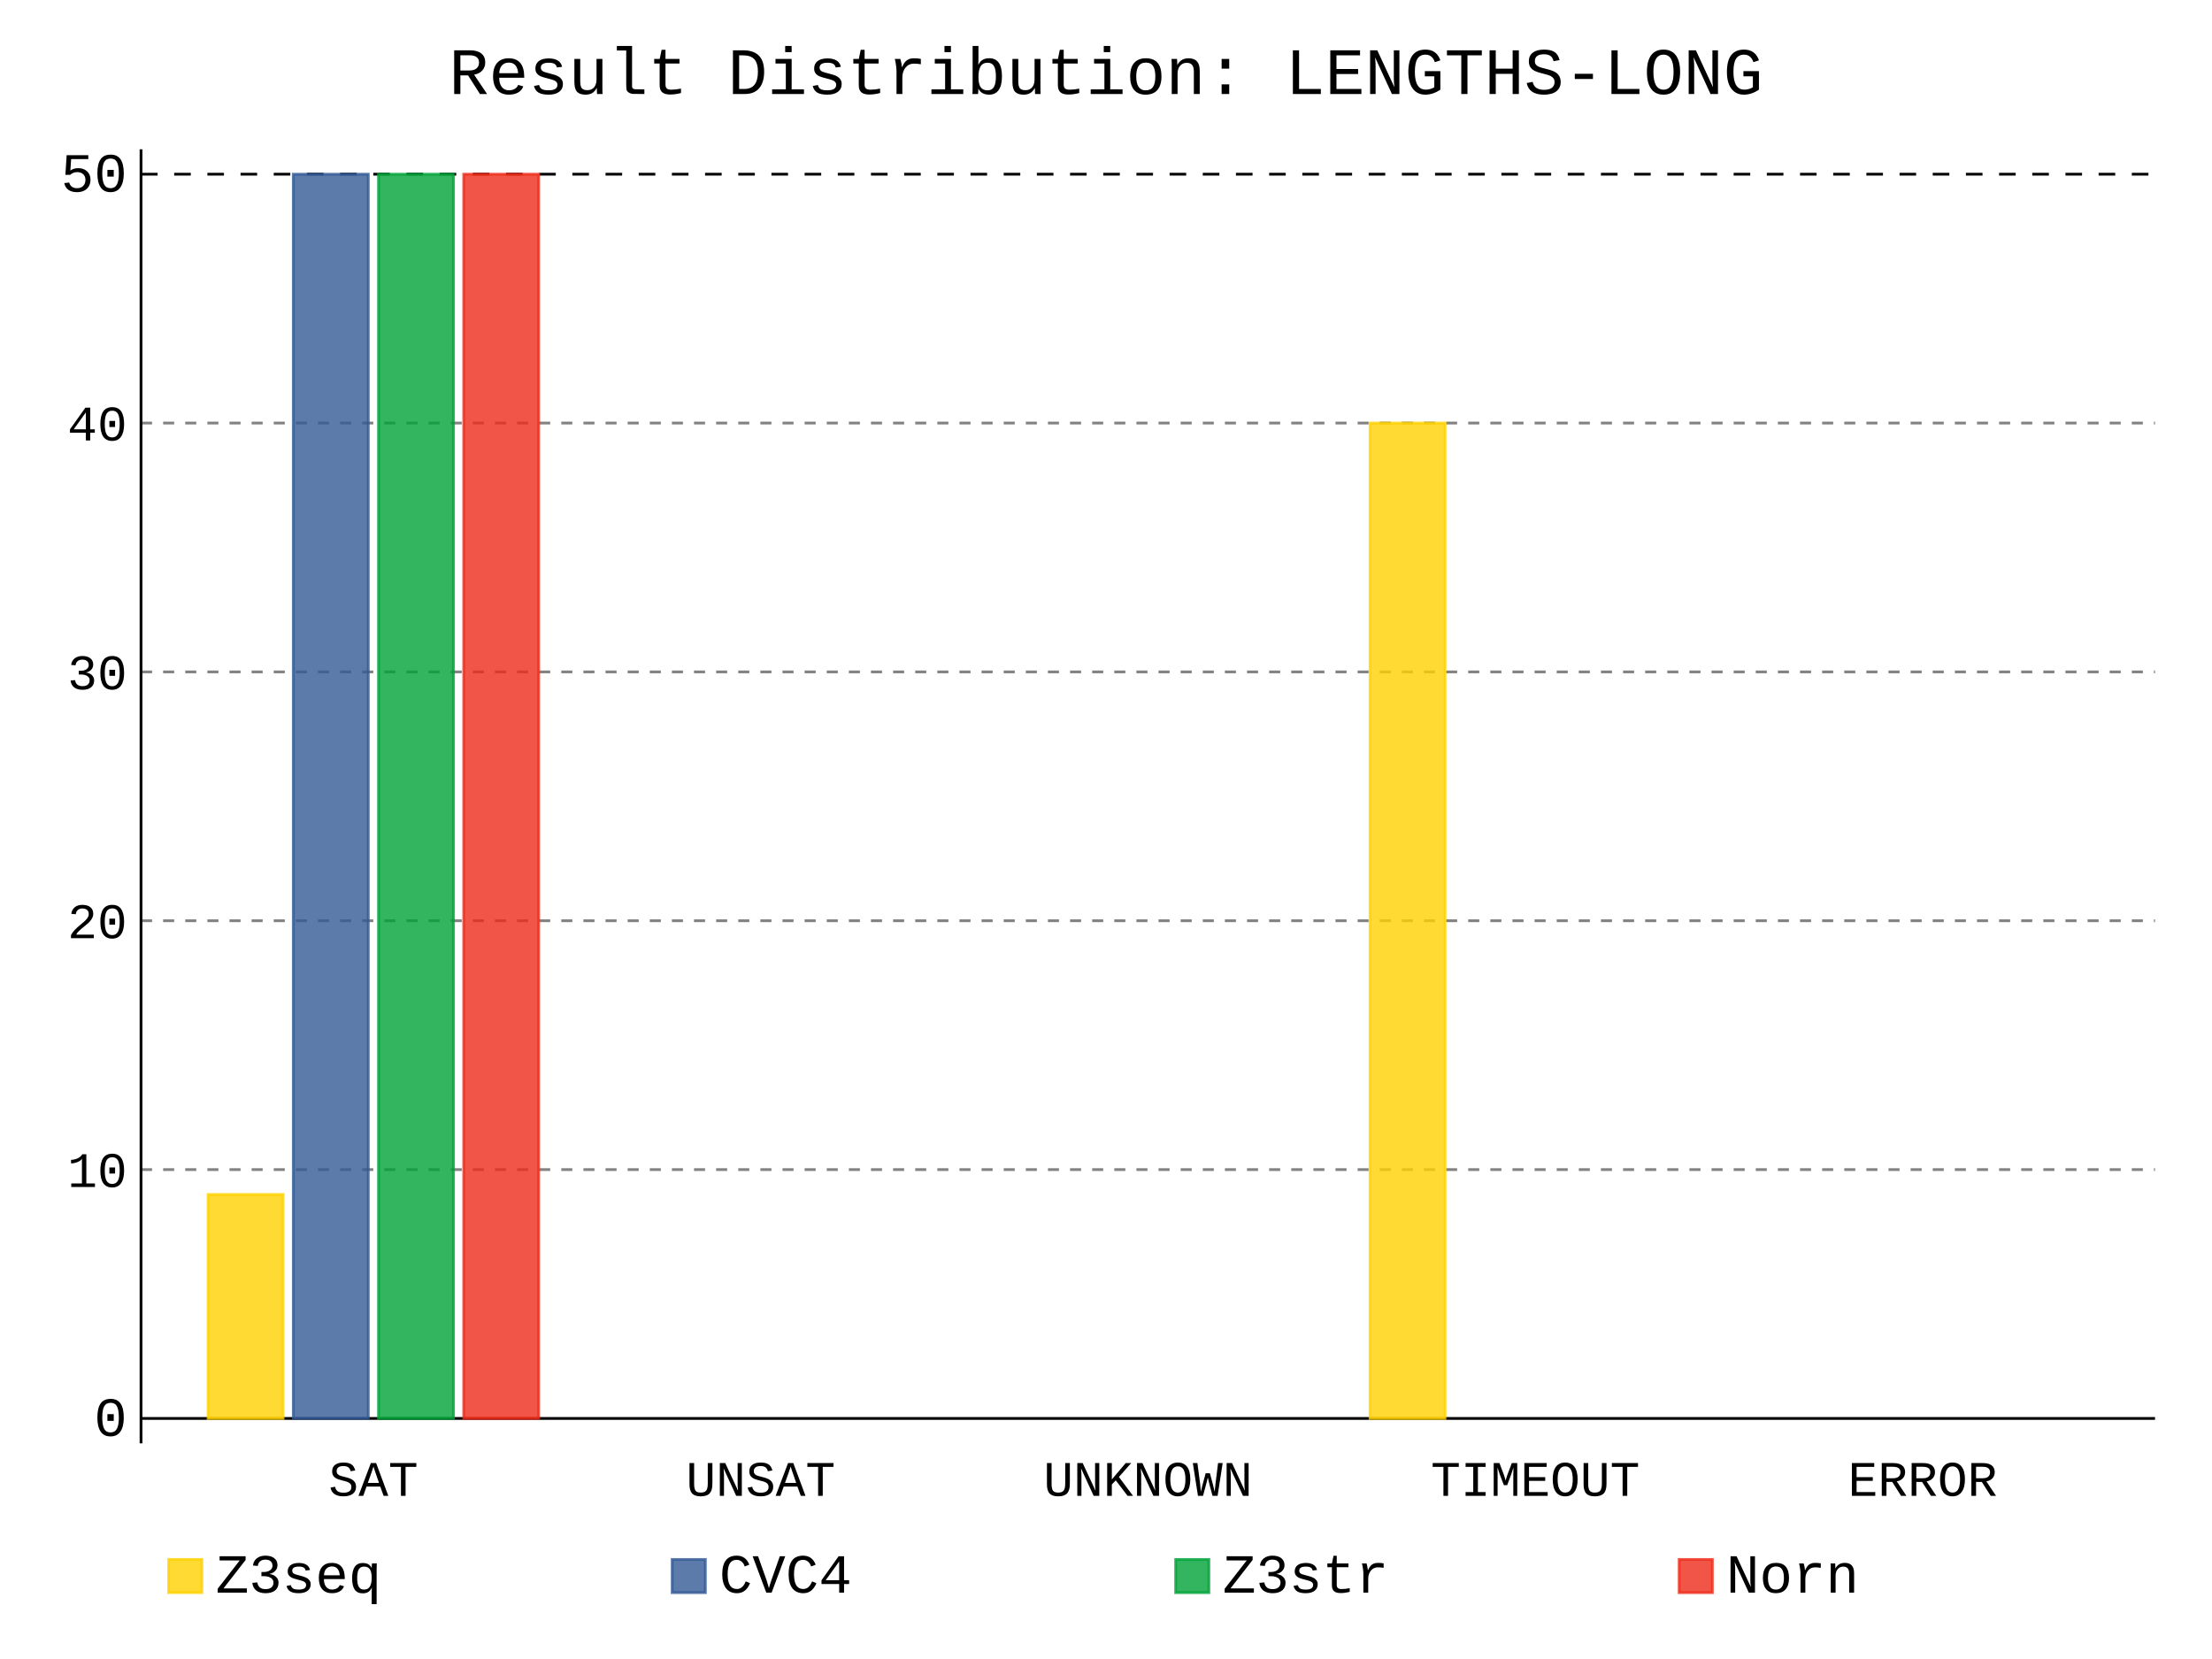
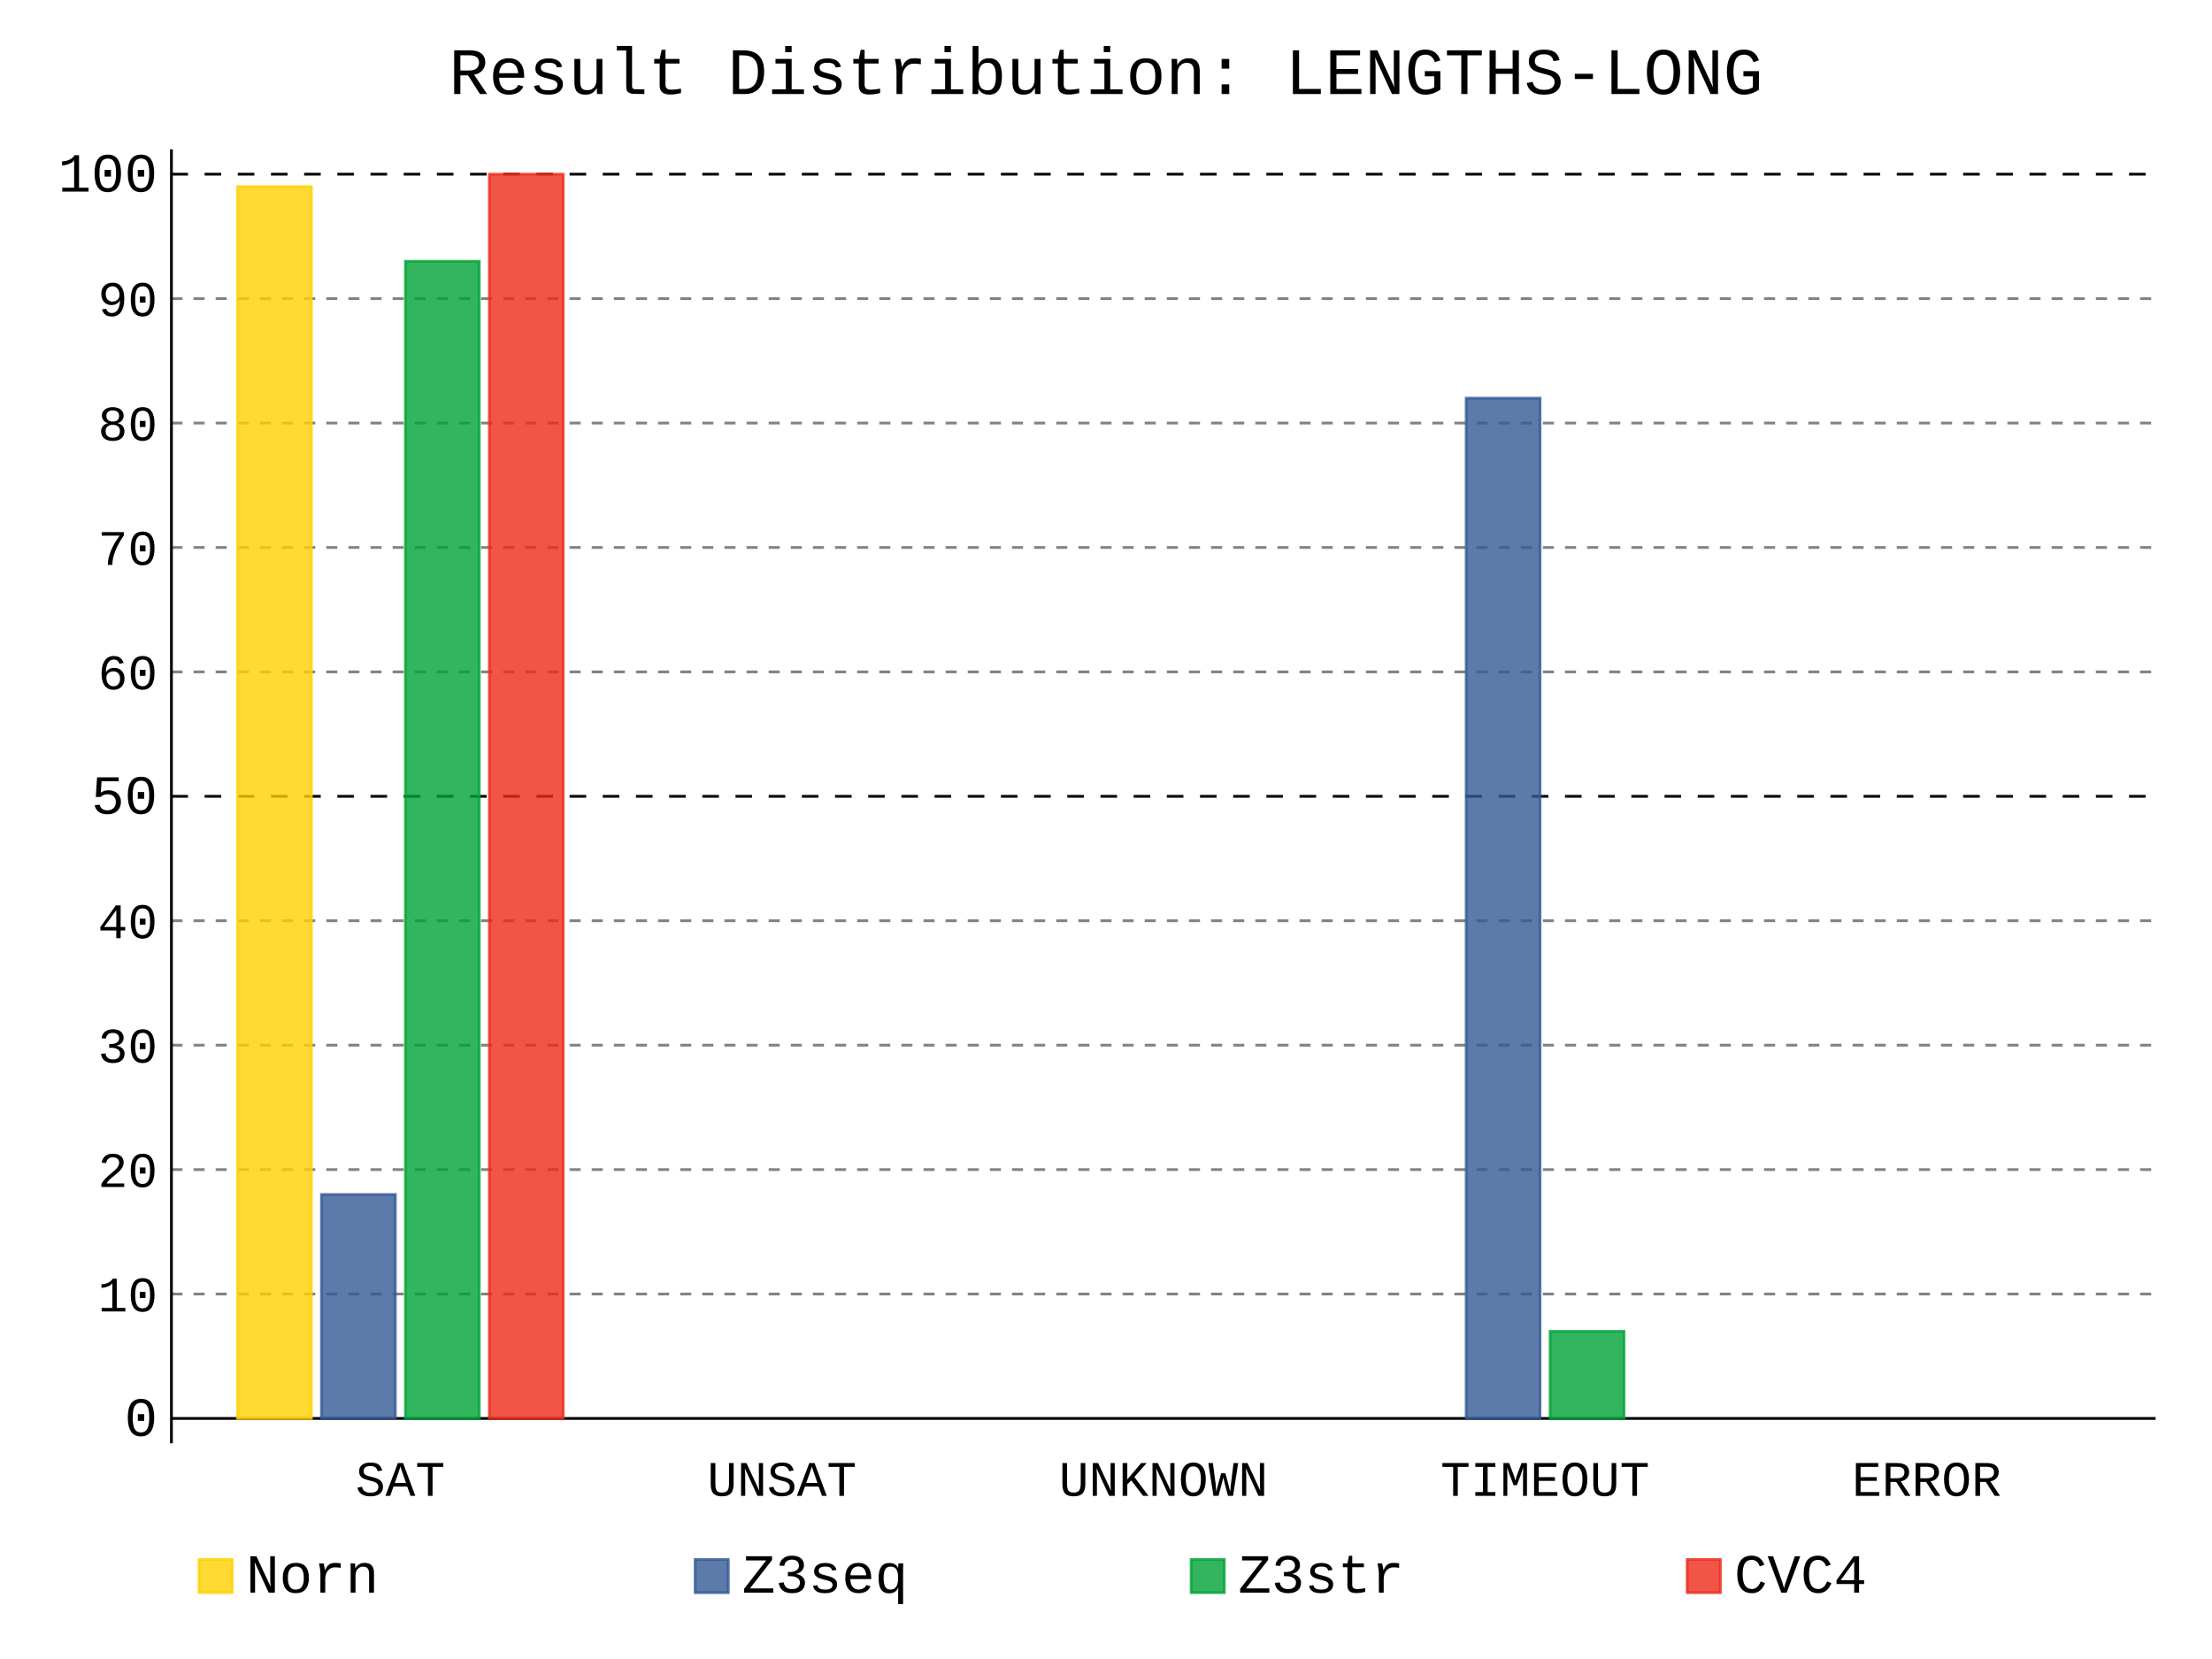
- <svg xmlns="http://www.w3.org/2000/svg" id="chart-2494e3f6-3eea-437c-aa01-e8b29067891b" class="pygal-chart" viewBox="0 0 800 600">
+ <svg xmlns="http://www.w3.org/2000/svg" id="chart-89739cb2-9277-4411-85df-2743c4b42de5" class="pygal-chart" viewBox="0 0 800 600">
  <defs>
-     <style type="text/css">#chart-2494e3f6-3eea-437c-aa01-e8b29067891b{-webkit-user-select:none;-webkit-font-smoothing:antialiased;font-family:Consolas,"Liberation Mono",Menlo,Courier,monospace}#chart-2494e3f6-3eea-437c-aa01-e8b29067891b .title{font-family:Consolas,"Liberation Mono",Menlo,Courier,monospace;font-size:24px}#chart-2494e3f6-3eea-437c-aa01-e8b29067891b .legends .legend text{font-family:Consolas,"Liberation Mono",Menlo,Courier,monospace;font-size:20px}#chart-2494e3f6-3eea-437c-aa01-e8b29067891b .axis text{font-family:Consolas,"Liberation Mono",Menlo,Courier,monospace;font-size:18px}#chart-2494e3f6-3eea-437c-aa01-e8b29067891b .axis text.major{font-family:Consolas,"Liberation Mono",Menlo,Courier,monospace;font-size:20px}#chart-2494e3f6-3eea-437c-aa01-e8b29067891b .text-overlay text.value{font-family:Consolas,"Liberation Mono",Menlo,Courier,monospace;font-size:22px}#chart-2494e3f6-3eea-437c-aa01-e8b29067891b .text-overlay text.label{font-family:Consolas,"Liberation Mono",Menlo,Courier,monospace;font-size:20px}#chart-2494e3f6-3eea-437c-aa01-e8b29067891b .tooltip{font-family:Consolas,"Liberation Mono",Menlo,Courier,monospace;font-size:20px}#chart-2494e3f6-3eea-437c-aa01-e8b29067891b text.no_data{font-family:Consolas,"Liberation Mono",Menlo,Courier,monospace;font-size:64px}
- #chart-2494e3f6-3eea-437c-aa01-e8b29067891b{background-color:#FFFFFF}#chart-2494e3f6-3eea-437c-aa01-e8b29067891b path,#chart-2494e3f6-3eea-437c-aa01-e8b29067891b line,#chart-2494e3f6-3eea-437c-aa01-e8b29067891b rect,#chart-2494e3f6-3eea-437c-aa01-e8b29067891b circle{-webkit-transition:100ms;-moz-transition:100ms;transition:100ms}#chart-2494e3f6-3eea-437c-aa01-e8b29067891b .graph &gt; .background{fill:#FFFFFF}#chart-2494e3f6-3eea-437c-aa01-e8b29067891b .plot &gt; .background{fill:#FFFFFF}#chart-2494e3f6-3eea-437c-aa01-e8b29067891b .graph{fill:#000000}#chart-2494e3f6-3eea-437c-aa01-e8b29067891b text.no_data{fill:#000000}#chart-2494e3f6-3eea-437c-aa01-e8b29067891b .title{fill:#000000}#chart-2494e3f6-3eea-437c-aa01-e8b29067891b .legends .legend text{fill:#000000}#chart-2494e3f6-3eea-437c-aa01-e8b29067891b .legends .legend:hover text{fill:#000000}#chart-2494e3f6-3eea-437c-aa01-e8b29067891b .axis .line{stroke:#000000}#chart-2494e3f6-3eea-437c-aa01-e8b29067891b .axis .guide.line{stroke:#828282}#chart-2494e3f6-3eea-437c-aa01-e8b29067891b .axis .major.line{stroke:#000000}#chart-2494e3f6-3eea-437c-aa01-e8b29067891b .axis text.major{fill:#000000}#chart-2494e3f6-3eea-437c-aa01-e8b29067891b .axis.y .guides:hover .guide.line,#chart-2494e3f6-3eea-437c-aa01-e8b29067891b .line-graph .axis.x .guides:hover .guide.line,#chart-2494e3f6-3eea-437c-aa01-e8b29067891b .stackedline-graph .axis.x .guides:hover .guide.line,#chart-2494e3f6-3eea-437c-aa01-e8b29067891b .xy-graph .axis.x .guides:hover .guide.line{stroke:#000000}#chart-2494e3f6-3eea-437c-aa01-e8b29067891b .axis .guides:hover text{fill:#000000}#chart-2494e3f6-3eea-437c-aa01-e8b29067891b .reactive{fill-opacity:.8;stroke-opacity:.8}#chart-2494e3f6-3eea-437c-aa01-e8b29067891b .ci{stroke:#000000}#chart-2494e3f6-3eea-437c-aa01-e8b29067891b .reactive.active,#chart-2494e3f6-3eea-437c-aa01-e8b29067891b .active .reactive{fill-opacity:.9;stroke-opacity:.9;stroke-width:4}#chart-2494e3f6-3eea-437c-aa01-e8b29067891b .ci .reactive.active{stroke-width:1.5}#chart-2494e3f6-3eea-437c-aa01-e8b29067891b .series text{fill:#000000}#chart-2494e3f6-3eea-437c-aa01-e8b29067891b .tooltip rect{fill:#FFFFFF;stroke:#000000;-webkit-transition:opacity 100ms;-moz-transition:opacity 100ms;transition:opacity 100ms}#chart-2494e3f6-3eea-437c-aa01-e8b29067891b .tooltip .label{fill:#000000}#chart-2494e3f6-3eea-437c-aa01-e8b29067891b .tooltip .label{fill:#000000}#chart-2494e3f6-3eea-437c-aa01-e8b29067891b .tooltip .legend{font-size:.8em;fill:#828282}#chart-2494e3f6-3eea-437c-aa01-e8b29067891b .tooltip .x_label{font-size:.6em;fill:#000000}#chart-2494e3f6-3eea-437c-aa01-e8b29067891b .tooltip .xlink{font-size:.5em;text-decoration:underline}#chart-2494e3f6-3eea-437c-aa01-e8b29067891b .tooltip .value{font-size:1.5em}#chart-2494e3f6-3eea-437c-aa01-e8b29067891b .bound{font-size:.5em}#chart-2494e3f6-3eea-437c-aa01-e8b29067891b .max-value{font-size:.75em;fill:#828282}#chart-2494e3f6-3eea-437c-aa01-e8b29067891b .map-element{fill:#FFFFFF;stroke:#828282 !important}#chart-2494e3f6-3eea-437c-aa01-e8b29067891b .map-element .reactive{fill-opacity:inherit;stroke-opacity:inherit}#chart-2494e3f6-3eea-437c-aa01-e8b29067891b .color-0,#chart-2494e3f6-3eea-437c-aa01-e8b29067891b .color-0 a:visited{stroke:#FFD000;fill:#FFD000}#chart-2494e3f6-3eea-437c-aa01-e8b29067891b .color-1,#chart-2494e3f6-3eea-437c-aa01-e8b29067891b .color-1 a:visited{stroke:#345995;fill:#345995}#chart-2494e3f6-3eea-437c-aa01-e8b29067891b .color-2,#chart-2494e3f6-3eea-437c-aa01-e8b29067891b .color-2 a:visited{stroke:#01A337;fill:#01A337}#chart-2494e3f6-3eea-437c-aa01-e8b29067891b .color-3,#chart-2494e3f6-3eea-437c-aa01-e8b29067891b .color-3 a:visited{stroke:#ED2B1A;fill:#ED2B1A}#chart-2494e3f6-3eea-437c-aa01-e8b29067891b .text-overlay .color-0 text{fill:black}#chart-2494e3f6-3eea-437c-aa01-e8b29067891b .text-overlay .color-1 text{fill:black}#chart-2494e3f6-3eea-437c-aa01-e8b29067891b .text-overlay .color-2 text{fill:black}#chart-2494e3f6-3eea-437c-aa01-e8b29067891b .text-overlay .color-3 text{fill:black}
- #chart-2494e3f6-3eea-437c-aa01-e8b29067891b text.no_data{text-anchor:middle}#chart-2494e3f6-3eea-437c-aa01-e8b29067891b .guide.line{fill:none}#chart-2494e3f6-3eea-437c-aa01-e8b29067891b .centered{text-anchor:middle}#chart-2494e3f6-3eea-437c-aa01-e8b29067891b .title{text-anchor:middle}#chart-2494e3f6-3eea-437c-aa01-e8b29067891b .legends .legend text{fill-opacity:1}#chart-2494e3f6-3eea-437c-aa01-e8b29067891b .axis.x text{text-anchor:middle}#chart-2494e3f6-3eea-437c-aa01-e8b29067891b .axis.x:not(.web) text[transform]{text-anchor:start}#chart-2494e3f6-3eea-437c-aa01-e8b29067891b .axis.x:not(.web) text[transform].backwards{text-anchor:end}#chart-2494e3f6-3eea-437c-aa01-e8b29067891b .axis.y text{text-anchor:end}#chart-2494e3f6-3eea-437c-aa01-e8b29067891b .axis.y text[transform].backwards{text-anchor:start}#chart-2494e3f6-3eea-437c-aa01-e8b29067891b .axis.y2 text{text-anchor:start}#chart-2494e3f6-3eea-437c-aa01-e8b29067891b .axis.y2 text[transform].backwards{text-anchor:end}#chart-2494e3f6-3eea-437c-aa01-e8b29067891b .axis .guide.line{stroke-dasharray:4,4}#chart-2494e3f6-3eea-437c-aa01-e8b29067891b .axis .major.guide.line{stroke-dasharray:6,6}#chart-2494e3f6-3eea-437c-aa01-e8b29067891b .horizontal .axis.y .guide.line,#chart-2494e3f6-3eea-437c-aa01-e8b29067891b .horizontal .axis.y2 .guide.line,#chart-2494e3f6-3eea-437c-aa01-e8b29067891b .vertical .axis.x .guide.line{opacity:0}#chart-2494e3f6-3eea-437c-aa01-e8b29067891b .horizontal .axis.always_show .guide.line,#chart-2494e3f6-3eea-437c-aa01-e8b29067891b .vertical .axis.always_show .guide.line{opacity:1 !important}#chart-2494e3f6-3eea-437c-aa01-e8b29067891b .axis.y .guides:hover .guide.line,#chart-2494e3f6-3eea-437c-aa01-e8b29067891b .axis.y2 .guides:hover .guide.line,#chart-2494e3f6-3eea-437c-aa01-e8b29067891b .axis.x .guides:hover .guide.line{opacity:1}#chart-2494e3f6-3eea-437c-aa01-e8b29067891b .axis .guides:hover text{opacity:1}#chart-2494e3f6-3eea-437c-aa01-e8b29067891b .nofill{fill:none}#chart-2494e3f6-3eea-437c-aa01-e8b29067891b .subtle-fill{fill-opacity:.2}#chart-2494e3f6-3eea-437c-aa01-e8b29067891b .dot{stroke-width:1px;fill-opacity:1}#chart-2494e3f6-3eea-437c-aa01-e8b29067891b .dot.active{stroke-width:5px}#chart-2494e3f6-3eea-437c-aa01-e8b29067891b .dot.negative{fill:transparent}#chart-2494e3f6-3eea-437c-aa01-e8b29067891b text,#chart-2494e3f6-3eea-437c-aa01-e8b29067891b tspan{stroke:none !important}#chart-2494e3f6-3eea-437c-aa01-e8b29067891b .series text.active{opacity:1}#chart-2494e3f6-3eea-437c-aa01-e8b29067891b .tooltip rect{fill-opacity:.95;stroke-width:.5}#chart-2494e3f6-3eea-437c-aa01-e8b29067891b .tooltip text{fill-opacity:1}#chart-2494e3f6-3eea-437c-aa01-e8b29067891b .showable{visibility:hidden}#chart-2494e3f6-3eea-437c-aa01-e8b29067891b .showable.shown{visibility:visible}#chart-2494e3f6-3eea-437c-aa01-e8b29067891b .gauge-background{fill:rgba(229,229,229,1);stroke:none}#chart-2494e3f6-3eea-437c-aa01-e8b29067891b .bg-lines{stroke:#FFFFFF;stroke-width:2px}</style>
+     <style type="text/css">#chart-89739cb2-9277-4411-85df-2743c4b42de5{-webkit-user-select:none;-webkit-font-smoothing:antialiased;font-family:Consolas,"Liberation Mono",Menlo,Courier,monospace}#chart-89739cb2-9277-4411-85df-2743c4b42de5 .title{font-family:Consolas,"Liberation Mono",Menlo,Courier,monospace;font-size:24px}#chart-89739cb2-9277-4411-85df-2743c4b42de5 .legends .legend text{font-family:Consolas,"Liberation Mono",Menlo,Courier,monospace;font-size:20px}#chart-89739cb2-9277-4411-85df-2743c4b42de5 .axis text{font-family:Consolas,"Liberation Mono",Menlo,Courier,monospace;font-size:18px}#chart-89739cb2-9277-4411-85df-2743c4b42de5 .axis text.major{font-family:Consolas,"Liberation Mono",Menlo,Courier,monospace;font-size:20px}#chart-89739cb2-9277-4411-85df-2743c4b42de5 .text-overlay text.value{font-family:Consolas,"Liberation Mono",Menlo,Courier,monospace;font-size:22px}#chart-89739cb2-9277-4411-85df-2743c4b42de5 .text-overlay text.label{font-family:Consolas,"Liberation Mono",Menlo,Courier,monospace;font-size:20px}#chart-89739cb2-9277-4411-85df-2743c4b42de5 .tooltip{font-family:Consolas,"Liberation Mono",Menlo,Courier,monospace;font-size:20px}#chart-89739cb2-9277-4411-85df-2743c4b42de5 text.no_data{font-family:Consolas,"Liberation Mono",Menlo,Courier,monospace;font-size:64px}
+ #chart-89739cb2-9277-4411-85df-2743c4b42de5{background-color:#FFFFFF}#chart-89739cb2-9277-4411-85df-2743c4b42de5 path,#chart-89739cb2-9277-4411-85df-2743c4b42de5 line,#chart-89739cb2-9277-4411-85df-2743c4b42de5 rect,#chart-89739cb2-9277-4411-85df-2743c4b42de5 circle{-webkit-transition:100ms;-moz-transition:100ms;transition:100ms}#chart-89739cb2-9277-4411-85df-2743c4b42de5 .graph &gt; .background{fill:#FFFFFF}#chart-89739cb2-9277-4411-85df-2743c4b42de5 .plot &gt; .background{fill:#FFFFFF}#chart-89739cb2-9277-4411-85df-2743c4b42de5 .graph{fill:#000000}#chart-89739cb2-9277-4411-85df-2743c4b42de5 text.no_data{fill:#000000}#chart-89739cb2-9277-4411-85df-2743c4b42de5 .title{fill:#000000}#chart-89739cb2-9277-4411-85df-2743c4b42de5 .legends .legend text{fill:#000000}#chart-89739cb2-9277-4411-85df-2743c4b42de5 .legends .legend:hover text{fill:#000000}#chart-89739cb2-9277-4411-85df-2743c4b42de5 .axis .line{stroke:#000000}#chart-89739cb2-9277-4411-85df-2743c4b42de5 .axis .guide.line{stroke:#828282}#chart-89739cb2-9277-4411-85df-2743c4b42de5 .axis .major.line{stroke:#000000}#chart-89739cb2-9277-4411-85df-2743c4b42de5 .axis text.major{fill:#000000}#chart-89739cb2-9277-4411-85df-2743c4b42de5 .axis.y .guides:hover .guide.line,#chart-89739cb2-9277-4411-85df-2743c4b42de5 .line-graph .axis.x .guides:hover .guide.line,#chart-89739cb2-9277-4411-85df-2743c4b42de5 .stackedline-graph .axis.x .guides:hover .guide.line,#chart-89739cb2-9277-4411-85df-2743c4b42de5 .xy-graph .axis.x .guides:hover .guide.line{stroke:#000000}#chart-89739cb2-9277-4411-85df-2743c4b42de5 .axis .guides:hover text{fill:#000000}#chart-89739cb2-9277-4411-85df-2743c4b42de5 .reactive{fill-opacity:.8;stroke-opacity:.8}#chart-89739cb2-9277-4411-85df-2743c4b42de5 .ci{stroke:#000000}#chart-89739cb2-9277-4411-85df-2743c4b42de5 .reactive.active,#chart-89739cb2-9277-4411-85df-2743c4b42de5 .active .reactive{fill-opacity:.9;stroke-opacity:.9;stroke-width:4}#chart-89739cb2-9277-4411-85df-2743c4b42de5 .ci .reactive.active{stroke-width:1.5}#chart-89739cb2-9277-4411-85df-2743c4b42de5 .series text{fill:#000000}#chart-89739cb2-9277-4411-85df-2743c4b42de5 .tooltip rect{fill:#FFFFFF;stroke:#000000;-webkit-transition:opacity 100ms;-moz-transition:opacity 100ms;transition:opacity 100ms}#chart-89739cb2-9277-4411-85df-2743c4b42de5 .tooltip .label{fill:#000000}#chart-89739cb2-9277-4411-85df-2743c4b42de5 .tooltip .label{fill:#000000}#chart-89739cb2-9277-4411-85df-2743c4b42de5 .tooltip .legend{font-size:.8em;fill:#828282}#chart-89739cb2-9277-4411-85df-2743c4b42de5 .tooltip .x_label{font-size:.6em;fill:#000000}#chart-89739cb2-9277-4411-85df-2743c4b42de5 .tooltip .xlink{font-size:.5em;text-decoration:underline}#chart-89739cb2-9277-4411-85df-2743c4b42de5 .tooltip .value{font-size:1.5em}#chart-89739cb2-9277-4411-85df-2743c4b42de5 .bound{font-size:.5em}#chart-89739cb2-9277-4411-85df-2743c4b42de5 .max-value{font-size:.75em;fill:#828282}#chart-89739cb2-9277-4411-85df-2743c4b42de5 .map-element{fill:#FFFFFF;stroke:#828282 !important}#chart-89739cb2-9277-4411-85df-2743c4b42de5 .map-element .reactive{fill-opacity:inherit;stroke-opacity:inherit}#chart-89739cb2-9277-4411-85df-2743c4b42de5 .color-0,#chart-89739cb2-9277-4411-85df-2743c4b42de5 .color-0 a:visited{stroke:#FFD000;fill:#FFD000}#chart-89739cb2-9277-4411-85df-2743c4b42de5 .color-1,#chart-89739cb2-9277-4411-85df-2743c4b42de5 .color-1 a:visited{stroke:#345995;fill:#345995}#chart-89739cb2-9277-4411-85df-2743c4b42de5 .color-2,#chart-89739cb2-9277-4411-85df-2743c4b42de5 .color-2 a:visited{stroke:#01A337;fill:#01A337}#chart-89739cb2-9277-4411-85df-2743c4b42de5 .color-3,#chart-89739cb2-9277-4411-85df-2743c4b42de5 .color-3 a:visited{stroke:#ED2B1A;fill:#ED2B1A}#chart-89739cb2-9277-4411-85df-2743c4b42de5 .text-overlay .color-0 text{fill:black}#chart-89739cb2-9277-4411-85df-2743c4b42de5 .text-overlay .color-1 text{fill:black}#chart-89739cb2-9277-4411-85df-2743c4b42de5 .text-overlay .color-2 text{fill:black}#chart-89739cb2-9277-4411-85df-2743c4b42de5 .text-overlay .color-3 text{fill:black}
+ #chart-89739cb2-9277-4411-85df-2743c4b42de5 text.no_data{text-anchor:middle}#chart-89739cb2-9277-4411-85df-2743c4b42de5 .guide.line{fill:none}#chart-89739cb2-9277-4411-85df-2743c4b42de5 .centered{text-anchor:middle}#chart-89739cb2-9277-4411-85df-2743c4b42de5 .title{text-anchor:middle}#chart-89739cb2-9277-4411-85df-2743c4b42de5 .legends .legend text{fill-opacity:1}#chart-89739cb2-9277-4411-85df-2743c4b42de5 .axis.x text{text-anchor:middle}#chart-89739cb2-9277-4411-85df-2743c4b42de5 .axis.x:not(.web) text[transform]{text-anchor:start}#chart-89739cb2-9277-4411-85df-2743c4b42de5 .axis.x:not(.web) text[transform].backwards{text-anchor:end}#chart-89739cb2-9277-4411-85df-2743c4b42de5 .axis.y text{text-anchor:end}#chart-89739cb2-9277-4411-85df-2743c4b42de5 .axis.y text[transform].backwards{text-anchor:start}#chart-89739cb2-9277-4411-85df-2743c4b42de5 .axis.y2 text{text-anchor:start}#chart-89739cb2-9277-4411-85df-2743c4b42de5 .axis.y2 text[transform].backwards{text-anchor:end}#chart-89739cb2-9277-4411-85df-2743c4b42de5 .axis .guide.line{stroke-dasharray:4,4}#chart-89739cb2-9277-4411-85df-2743c4b42de5 .axis .major.guide.line{stroke-dasharray:6,6}#chart-89739cb2-9277-4411-85df-2743c4b42de5 .horizontal .axis.y .guide.line,#chart-89739cb2-9277-4411-85df-2743c4b42de5 .horizontal .axis.y2 .guide.line,#chart-89739cb2-9277-4411-85df-2743c4b42de5 .vertical .axis.x .guide.line{opacity:0}#chart-89739cb2-9277-4411-85df-2743c4b42de5 .horizontal .axis.always_show .guide.line,#chart-89739cb2-9277-4411-85df-2743c4b42de5 .vertical .axis.always_show .guide.line{opacity:1 !important}#chart-89739cb2-9277-4411-85df-2743c4b42de5 .axis.y .guides:hover .guide.line,#chart-89739cb2-9277-4411-85df-2743c4b42de5 .axis.y2 .guides:hover .guide.line,#chart-89739cb2-9277-4411-85df-2743c4b42de5 .axis.x .guides:hover .guide.line{opacity:1}#chart-89739cb2-9277-4411-85df-2743c4b42de5 .axis .guides:hover text{opacity:1}#chart-89739cb2-9277-4411-85df-2743c4b42de5 .nofill{fill:none}#chart-89739cb2-9277-4411-85df-2743c4b42de5 .subtle-fill{fill-opacity:.2}#chart-89739cb2-9277-4411-85df-2743c4b42de5 .dot{stroke-width:1px;fill-opacity:1}#chart-89739cb2-9277-4411-85df-2743c4b42de5 .dot.active{stroke-width:5px}#chart-89739cb2-9277-4411-85df-2743c4b42de5 .dot.negative{fill:transparent}#chart-89739cb2-9277-4411-85df-2743c4b42de5 text,#chart-89739cb2-9277-4411-85df-2743c4b42de5 tspan{stroke:none !important}#chart-89739cb2-9277-4411-85df-2743c4b42de5 .series text.active{opacity:1}#chart-89739cb2-9277-4411-85df-2743c4b42de5 .tooltip rect{fill-opacity:.95;stroke-width:.5}#chart-89739cb2-9277-4411-85df-2743c4b42de5 .tooltip text{fill-opacity:1}#chart-89739cb2-9277-4411-85df-2743c4b42de5 .showable{visibility:hidden}#chart-89739cb2-9277-4411-85df-2743c4b42de5 .showable.shown{visibility:visible}#chart-89739cb2-9277-4411-85df-2743c4b42de5 .gauge-background{fill:rgba(229,229,229,1);stroke:none}#chart-89739cb2-9277-4411-85df-2743c4b42de5 .bg-lines{stroke:#FFFFFF;stroke-width:2px}</style>
  </defs>
  <g class="graph bar-graph vertical">
    <rect class="background" height="600" width="800" x="0" y="0" />
-     <g class="plot" transform="translate(51, 54)">
-       <rect class="background" height="468.0" width="728.4" x="0" y="0" />
+     <g class="plot" transform="translate(62, 54)">
+       <rect class="background" height="468.0" width="717.6" x="0" y="0" />
      <g class="axis y always_show">
        <g class="guides">
-           <path class="axis major line" d="M0 459 h728.4" />
+           <path class="axis major line" d="M0 459 h717.6" />
          <text class="major" x="-5" y="465.3">0</text>
        </g>
        <g class="guides">
-           <path class="guide line" d="M0 369 h728.4" />
-           <text class="" x="-5" y="375.3">10</text>
+           <path class="guide line" d="M0 414 h717.6" />
+           <text class="" x="-5" y="420.3">10</text>
        </g>
        <g class="guides">
-           <path class="guide line" d="M0 279 h728.4" />
-           <text class="" x="-5" y="285.3">20</text>
+           <path class="guide line" d="M0 369 h717.6" />
+           <text class="" x="-5" y="375.3">20</text>
        </g>
        <g class="guides">
-           <path class="guide line" d="M0 189 h728.4" />
-           <text class="" x="-5" y="195.3">30</text>
+           <path class="guide line" d="M0 324 h717.6" />
+           <text class="" x="-5" y="330.3">30</text>
        </g>
        <g class="guides">
-           <path class="guide line" d="M0 99 h728.4" />
-           <text class="" x="-5" y="105.3">40</text>
+           <path class="guide line" d="M0 279 h717.6" />
+           <text class="" x="-5" y="285.3">40</text>
        </g>
        <g class="guides">
-           <path class="major guide line" d="M0 9 h728.4" />
-           <text class="major" x="-5" y="15.3">50</text>
+           <path class="major guide line" d="M0 234 h717.6" />
+           <text class="major" x="-5" y="240.3">50</text>
+         </g>
+         <g class="guides">
+           <path class="guide line" d="M0 189 h717.6" />
+           <text class="" x="-5" y="195.3">60</text>
+         </g>
+         <g class="guides">
+           <path class="guide line" d="M0 144 h717.6" />
+           <text class="" x="-5" y="150.3">70</text>
+         </g>
+         <g class="guides">
+           <path class="guide line" d="M0 99 h717.6" />
+           <text class="" x="-5" y="105.3">80</text>
+         </g>
+         <g class="guides">
+           <path class="guide line" d="M0 54 h717.6" />
+           <text class="" x="-5" y="60.3">90</text>
+         </g>
+         <g class="guides">
+           <path class="major guide line" d="M0 9 h717.6" />
+           <text class="major" x="-5" y="15.3">100</text>
        </g>
      </g>
      <g class="axis x">
        <path class="line" d="M0 0 v468" />
        <g class="guides">
-           <path class="guide line" d="M84.046 0 v468" />
-           <text class="" x="84.046" y="487.0">SAT</text>
+           <path class="guide line" d="M82.8 0 v468" />
+           <text class="" x="82.8" y="487.0">SAT</text>
        </g>
        <g class="guides">
-           <path class="guide line" d="M224.123 0 v468" />
-           <text class="" x="224.123" y="487.0">UNSAT</text>
+           <path class="guide line" d="M220.8 0 v468" />
+           <text class="" x="220.8" y="487.0">UNSAT</text>
        </g>
        <g class="guides">
-           <path class="guide line" d="M364.2 0 v468" />
-           <text class="" x="364.2" y="487.0">UNKNOWN</text>
+           <path class="guide line" d="M358.8 0 v468" />
+           <text class="" x="358.8" y="487.0">UNKNOWN</text>
        </g>
        <g class="guides">
-           <path class="guide line" d="M504.277 0 v468" />
-           <text class="" x="504.277" y="487.0">TIMEOUT</text>
+           <path class="guide line" d="M496.8 0 v468" />
+           <text class="" x="496.8" y="487.0">TIMEOUT</text>
        </g>
        <g class="guides">
-           <path class="guide line" d="M644.354 0 v468" />
-           <text class="" x="644.354" y="487.0">ERROR</text>
+           <path class="guide line" d="M634.8 0 v468" />
+           <text class="" x="634.8" y="487.0">ERROR</text>
        </g>
      </g>
      <g class="series serie-0 color-0">
        <g class="bars">
          <g class="bar">
-             <rect class="rect reactive tooltip-trigger" height="81.0" rx="0" ry="0" width="27.119" x="24.261" y="378.0" />
+             <rect class="rect reactive tooltip-trigger" height="445.5" rx="0" ry="0" width="26.717" x="23.902" y="13.5" />
          </g>
          <g class="bar">
-             <rect class="rect reactive tooltip-trigger" height="0.0" rx="0" ry="0" width="27.119" x="164.338" y="459.0" />
+             <rect class="rect reactive tooltip-trigger" height="0.0" rx="0" ry="0" width="26.717" x="161.902" y="459.0" />
          </g>
          <g class="bar">
-             <rect class="rect reactive tooltip-trigger" height="0.0" rx="0" ry="0" width="27.119" x="304.415" y="459.0" />
+             <rect class="rect reactive tooltip-trigger" height="0.0" rx="0" ry="0" width="26.717" x="299.902" y="459.0" />
          </g>
          <g class="bar">
-             <rect class="rect reactive tooltip-trigger" height="360.0" rx="0" ry="0" width="27.119" x="444.492" y="99.0" />
+             <rect class="rect reactive tooltip-trigger" height="0.0" rx="0" ry="0" width="26.717" x="437.902" y="459.0" />
          </g>
          <g class="bar">
-             <rect class="rect reactive tooltip-trigger" height="0.0" rx="0" ry="0" width="27.119" x="584.569" y="459.0" />
+             <rect class="rect reactive tooltip-trigger" height="0.0" rx="0" ry="0" width="26.717" x="575.902" y="459.0" />
          </g>
        </g>
      </g>
      <g class="series serie-1 color-1">
        <g class="bars">
          <g class="bar">
-             <rect class="rect reactive tooltip-trigger" height="450.0" rx="0" ry="0" width="27.119" x="55.078" y="9.0" />
+             <rect class="rect reactive tooltip-trigger" height="81.0" rx="0" ry="0" width="26.717" x="54.262" y="378.0" />
          </g>
          <g class="bar">
-             <rect class="rect reactive tooltip-trigger" height="0.0" rx="0" ry="0" width="27.119" x="195.155" y="459.0" />
+             <rect class="rect reactive tooltip-trigger" height="0.0" rx="0" ry="0" width="26.717" x="192.262" y="459.0" />
          </g>
          <g class="bar">
-             <rect class="rect reactive tooltip-trigger" height="0.0" rx="0" ry="0" width="27.119" x="335.232" y="459.0" />
+             <rect class="rect reactive tooltip-trigger" height="0.0" rx="0" ry="0" width="26.717" x="330.262" y="459.0" />
          </g>
          <g class="bar">
-             <rect class="rect reactive tooltip-trigger" height="0.0" rx="0" ry="0" width="27.119" x="475.309" y="459.0" />
+             <rect class="rect reactive tooltip-trigger" height="369.0" rx="0" ry="0" width="26.717" x="468.262" y="90.0" />
          </g>
          <g class="bar">
-             <rect class="rect reactive tooltip-trigger" height="0.0" rx="0" ry="0" width="27.119" x="615.386" y="459.0" />
+             <rect class="rect reactive tooltip-trigger" height="0.0" rx="0" ry="0" width="26.717" x="606.262" y="459.0" />
          </g>
        </g>
      </g>
      <g class="series serie-2 color-2">
        <g class="bars">
          <g class="bar">
-             <rect class="rect reactive tooltip-trigger" height="450.0" rx="0" ry="0" width="27.119" x="85.895" y="9.0" />
+             <rect class="rect reactive tooltip-trigger" height="418.5" rx="0" ry="0" width="26.717" x="84.622" y="40.5" />
          </g>
          <g class="bar">
-             <rect class="rect reactive tooltip-trigger" height="0.0" rx="0" ry="0" width="27.119" x="225.972" y="459.0" />
+             <rect class="rect reactive tooltip-trigger" height="0.0" rx="0" ry="0" width="26.717" x="222.622" y="459.0" />
          </g>
          <g class="bar">
-             <rect class="rect reactive tooltip-trigger" height="0.0" rx="0" ry="0" width="27.119" x="366.049" y="459.0" />
+             <rect class="rect reactive tooltip-trigger" height="0.0" rx="0" ry="0" width="26.717" x="360.622" y="459.0" />
          </g>
          <g class="bar">
-             <rect class="rect reactive tooltip-trigger" height="0.0" rx="0" ry="0" width="27.119" x="506.126" y="459.0" />
+             <rect class="rect reactive tooltip-trigger" height="31.5" rx="0" ry="0" width="26.717" x="498.622" y="427.5" />
          </g>
          <g class="bar">
-             <rect class="rect reactive tooltip-trigger" height="0.0" rx="0" ry="0" width="27.119" x="646.203" y="459.0" />
+             <rect class="rect reactive tooltip-trigger" height="0.0" rx="0" ry="0" width="26.717" x="636.622" y="459.0" />
          </g>
        </g>
      </g>
      <g class="series serie-3 color-3">
        <g class="bars">
          <g class="bar">
-             <rect class="rect reactive tooltip-trigger" height="450.0" rx="0" ry="0" width="27.119" x="116.712" y="9.0" />
+             <rect class="rect reactive tooltip-trigger" height="450.0" rx="0" ry="0" width="26.717" x="114.982" y="9.0" />
          </g>
          <g class="bar">
-             <rect class="rect reactive tooltip-trigger" height="0.0" rx="0" ry="0" width="27.119" x="256.789" y="459.0" />
+             <rect class="rect reactive tooltip-trigger" height="0.0" rx="0" ry="0" width="26.717" x="252.982" y="459.0" />
          </g>
          <g class="bar">
-             <rect class="rect reactive tooltip-trigger" height="0.0" rx="0" ry="0" width="27.119" x="396.866" y="459.0" />
+             <rect class="rect reactive tooltip-trigger" height="0.0" rx="0" ry="0" width="26.717" x="390.982" y="459.0" />
          </g>
          <g class="bar">
-             <rect class="rect reactive tooltip-trigger" height="0.0" rx="0" ry="0" width="27.119" x="536.943" y="459.0" />
+             <rect class="rect reactive tooltip-trigger" height="0.0" rx="0" ry="0" width="26.717" x="528.982" y="459.0" />
          </g>
          <g class="bar">
-             <rect class="rect reactive tooltip-trigger" height="0.0" rx="0" ry="0" width="27.119" x="677.02" y="459.0" />
+             <rect class="rect reactive tooltip-trigger" height="0.0" rx="0" ry="0" width="26.717" x="666.982" y="459.0" />
          </g>
        </g>
      </g>
    </g>
    <g class="titles">
      <text class="title plot_title" x="400.0" y="34">Result Distribution: LENGTHS-LONG</text>
    </g>
-     <g class="plot overlay" transform="translate(51, 54)">
+     <g class="plot overlay" transform="translate(62, 54)">
      <g class="series serie-0 color-0" />
      <g class="series serie-1 color-1" />
      <g class="series serie-2 color-2" />
      <g class="series serie-3 color-3" />
    </g>
-     <g class="plot text-overlay" transform="translate(51, 54)">
+     <g class="plot text-overlay" transform="translate(62, 54)">
      <g class="series serie-0 color-0" />
      <g class="series serie-1 color-1" />
      <g class="series serie-2 color-2" />
      <g class="series serie-3 color-3" />
    </g>
-     <g class="plot tooltip-overlay" transform="translate(51, 54)">
+     <g class="plot tooltip-overlay" transform="translate(62, 54)">
      <g class="tooltip" style="opacity: 0" transform="translate(0 0)">
        <rect class="tooltip-box" height="0" rx="10" ry="10" width="0" />
        <g class="text" />
      </g>
    </g>
-     <g class="legends" transform="translate(61, 560)">
+     <g class="legends" transform="translate(72, 560)">
      <g class="legend reactive activate-serie" id="activate-serie-0">
        <rect class="color-0 reactive" height="12" width="12" x="0.0" y="4.0" />
-         <text x="17.0" y="16.0">Z3seq</text>
+         <text x="17.0" y="16.0">Norn</text>
      </g>
      <g class="legend reactive activate-serie" id="activate-serie-1">
-         <rect class="color-1 reactive" height="12" width="12" x="182.1" y="4.0" />
-         <text x="199.1" y="16.0">CVC4</text>
+         <rect class="color-1 reactive" height="12" width="12" x="179.4" y="4.0" />
+         <text x="196.4" y="16.0">Z3seq</text>
      </g>
      <g class="legend reactive activate-serie" id="activate-serie-2">
-         <rect class="color-2 reactive" height="12" width="12" x="364.2" y="4.0" />
-         <text x="381.2" y="16.0">Z3str</text>
+         <rect class="color-2 reactive" height="12" width="12" x="358.8" y="4.0" />
+         <text x="375.8" y="16.0">Z3str</text>
      </g>
      <g class="legend reactive activate-serie" id="activate-serie-3">
-         <rect class="color-3 reactive" height="12" width="12" x="546.3" y="4.0" />
-         <text x="563.3" y="16.0">Norn</text>
+         <rect class="color-3 reactive" height="12" width="12" x="538.2" y="4.0" />
+         <text x="555.2" y="16.0">CVC4</text>
      </g>
    </g>
  </g>
</svg>
